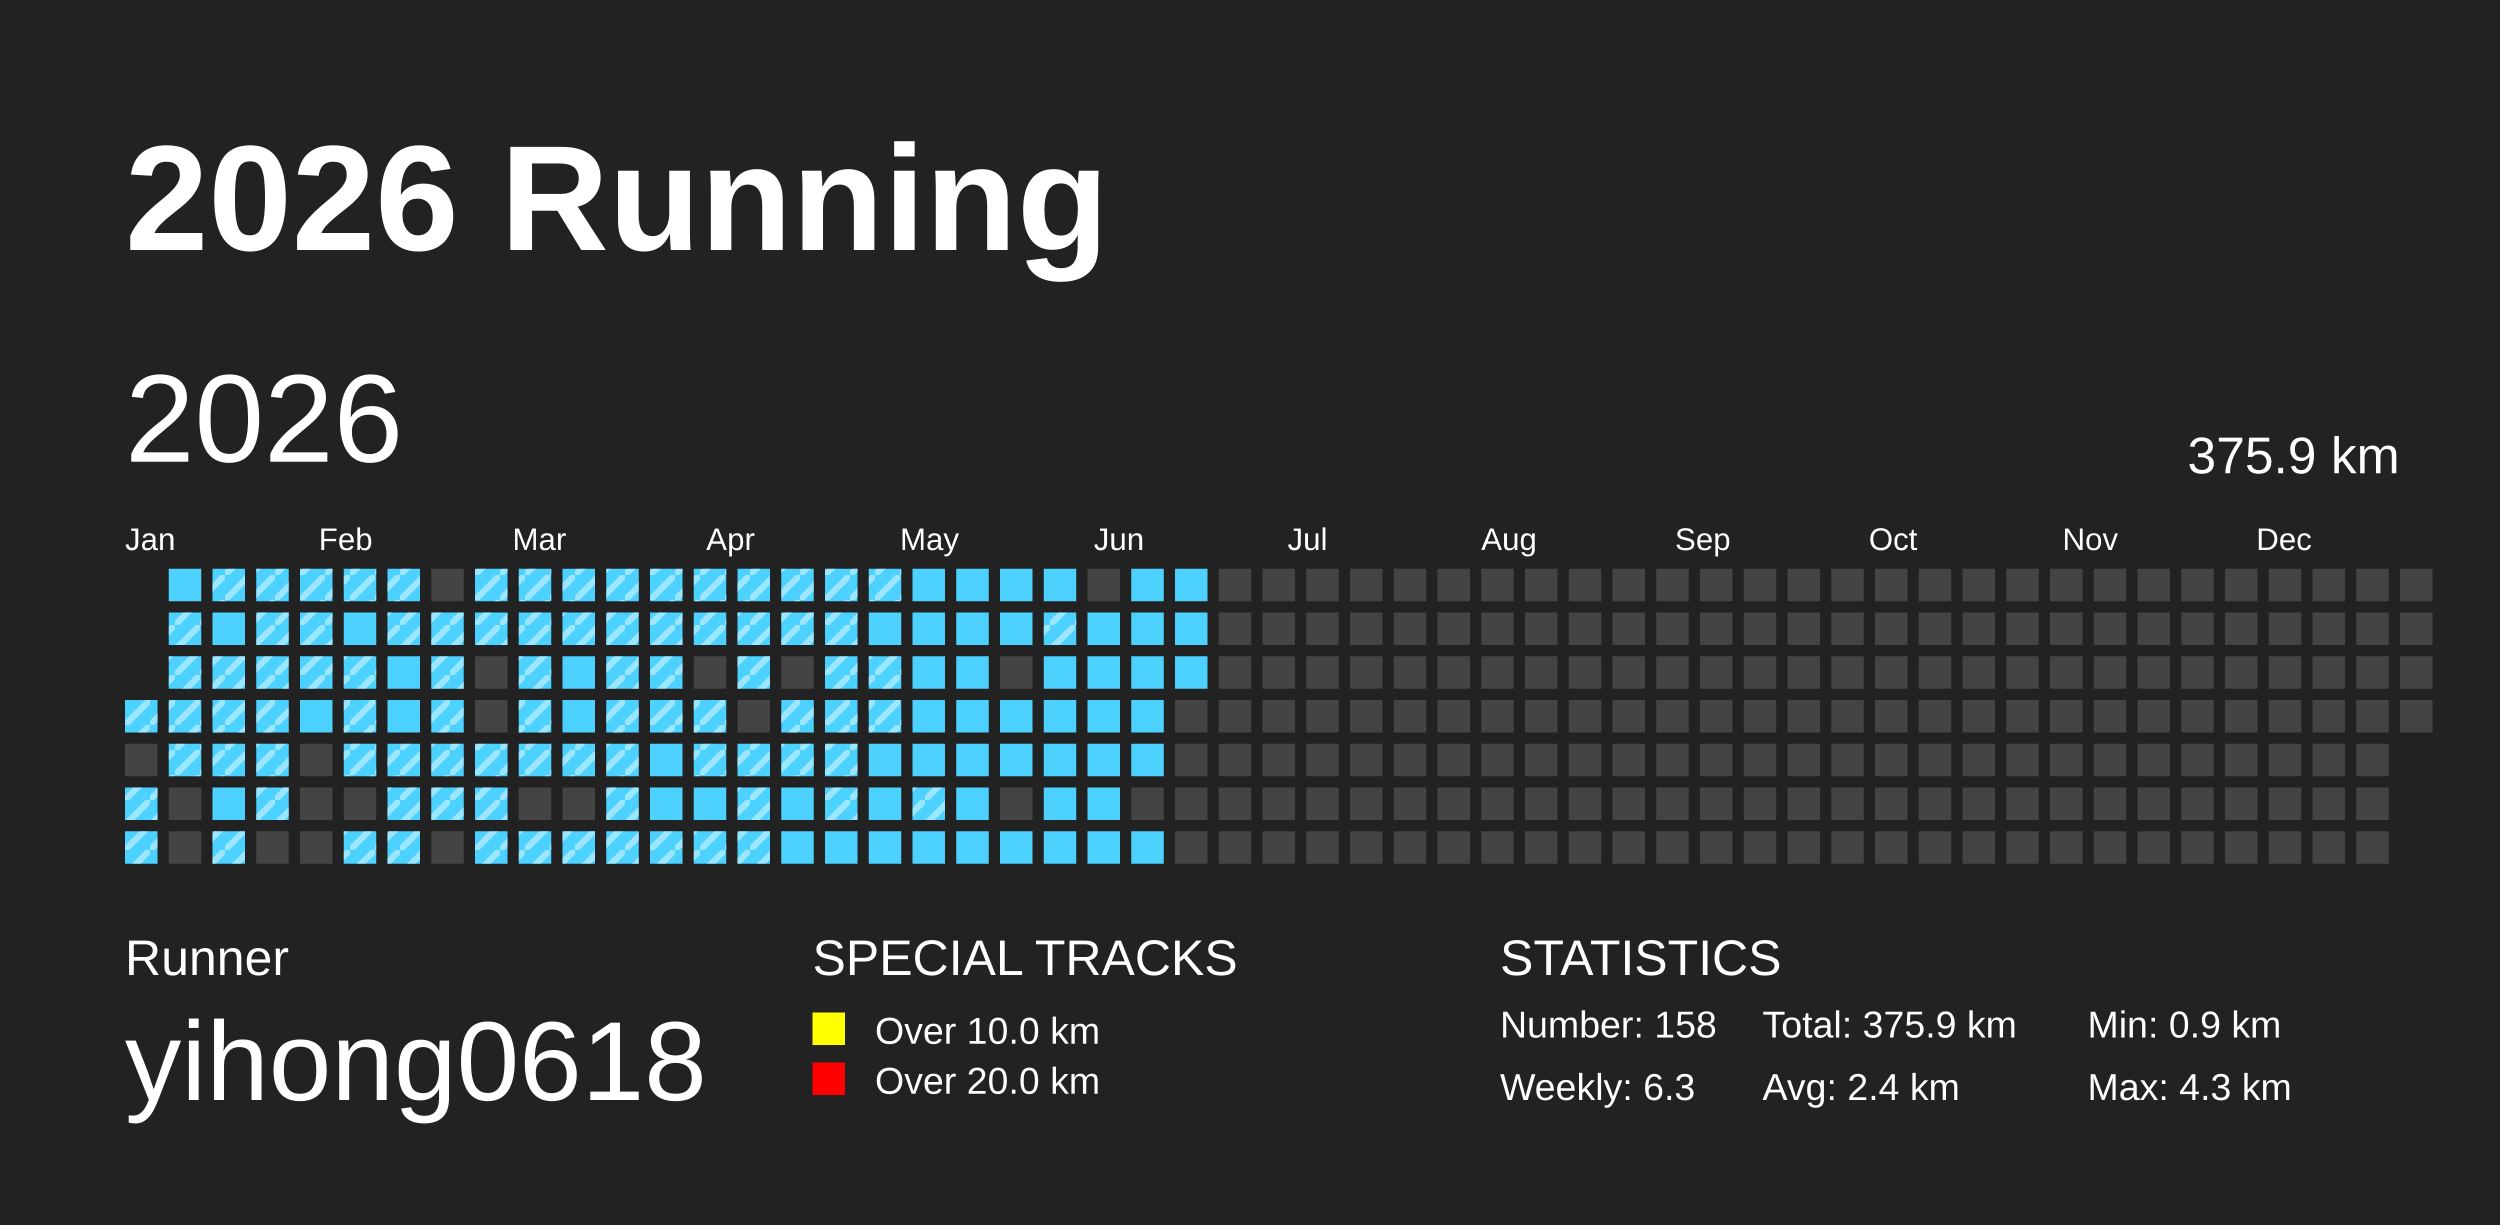
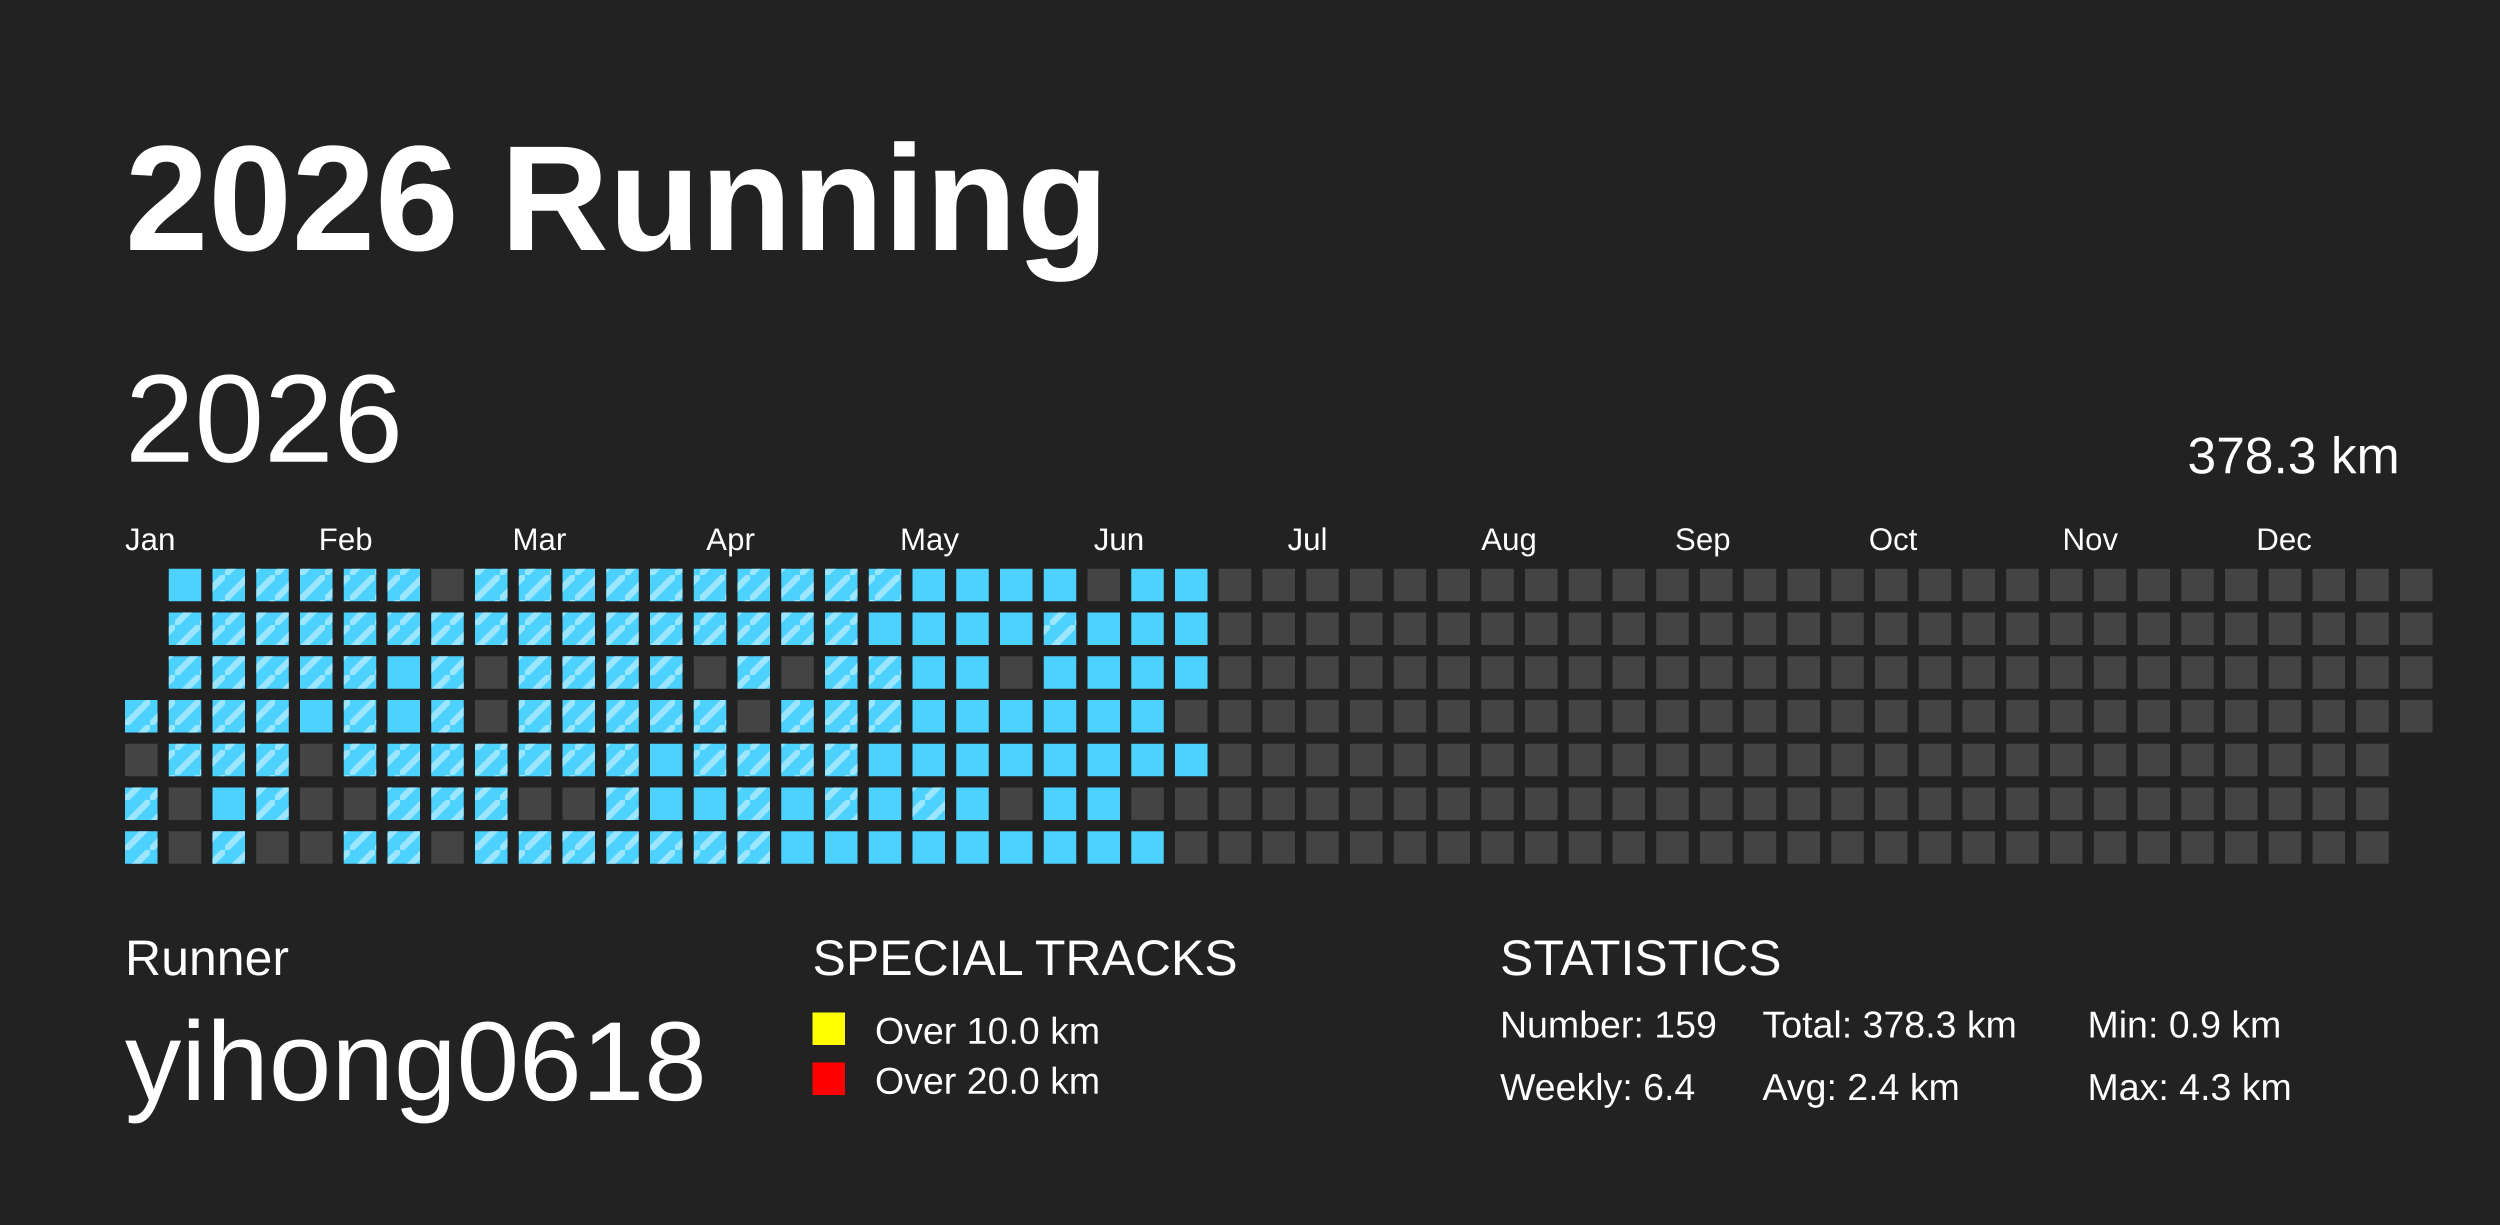
<svg xmlns="http://www.w3.org/2000/svg" baseProfile="full" height="98mm" version="1.1" viewBox="0,0,200,98" width="200mm">
  <defs>
    <pattern height="2" id="indoor-stripe" patternUnits="userSpaceOnUse" width="2">
      <line stroke="white" stroke-opacity="0.45" stroke-width="0.5" x1="0" x2="2" y1="2" y2="0" />
    </pattern>
  </defs>
  <rect fill="#222222" height="98" width="200" x="0" y="0" />
  <text fill="#FFFFFF" style="font-size:12px; font-family:Arial; font-weight:bold;" x="10" y="20">2026 Running</text>
  <text fill="#FFFFFF" style="font-size:4px; font-family:Arial" x="10" y="78">Runner</text>
  <text fill="#FFFFFF" style="font-size:9px; font-family:Arial" x="10" y="88">yihong0618</text>
  <text fill="#FFFFFF" style="font-size:4px; font-family:Arial" x="65" y="78">SPECIAL TRACKS</text>
  <rect fill="yellow" height="2.6" width="2.6" x="65" y="81" />
  <text fill="#FFFFFF" style="font-size:3px; font-family:Arial" x="70" y="83.5">Over 10.0 km</text>
  <rect fill="red" height="2.6" width="2.6" x="65" y="85" />
  <text fill="#FFFFFF" style="font-size:3px; font-family:Arial" x="70" y="87.5">Over 20.0 km</text>
  <text fill="#FFFFFF" style="font-size:4px; font-family:Arial" x="120" y="78">STATISTICS</text>
-   <text fill="#FFFFFF" style="font-size:3px; font-family:Arial" x="120" y="83">Number: 158</text>
-   <text fill="#FFFFFF" style="font-size:3px; font-family:Arial" x="120" y="88">Weekly: 6.3</text>
-   <text fill="#FFFFFF" style="font-size:3px; font-family:Arial" x="141" y="83">Total: 375.9 km</text>
+   <text fill="#FFFFFF" style="font-size:3px; font-family:Arial" x="120" y="83">Number: 159</text>
+   <text fill="#FFFFFF" style="font-size:3px; font-family:Arial" x="120" y="88">Weekly: 6.4</text>
+   <text fill="#FFFFFF" style="font-size:3px; font-family:Arial" x="141" y="83">Total: 378.3 km</text>
  <text fill="#FFFFFF" style="font-size:3px; font-family:Arial" x="141" y="88">Avg: 2.4 km</text>
  <text fill="#FFFFFF" style="font-size:3px; font-family:Arial" x="167" y="83">Min: 0.9 km</text>
  <text fill="#FFFFFF" style="font-size:3px; font-family:Arial" x="167" y="88">Max: 4.3 km</text>
  <text dominant-baseline="hanging" fill="#FFFFFF" style="font-size:10.0px; font-family:Arial;" x="10" y="30">2026</text>
-   <text dominant-baseline="hanging" fill="#FFFFFF" style="font-size:4.125px; font-family:Arial;" x="175" y="35">375.9 km</text>
+   <text dominant-baseline="hanging" fill="#FFFFFF" style="font-size:4.125px; font-family:Arial;" x="175" y="35">378.3 km</text>
  <text fill="#FFFFFF" style="font-size:2.5px; font-family:Arial" x="10.0" y="44">Jan</text>
  <text fill="#FFFFFF" style="font-size:2.5px; font-family:Arial" x="25.5" y="44">Feb</text>
  <text fill="#FFFFFF" style="font-size:2.5px; font-family:Arial" x="41.0" y="44">Mar</text>
  <text fill="#FFFFFF" style="font-size:2.5px; font-family:Arial" x="56.5" y="44">Apr</text>
  <text fill="#FFFFFF" style="font-size:2.5px; font-family:Arial" x="72.0" y="44">May</text>
  <text fill="#FFFFFF" style="font-size:2.5px; font-family:Arial" x="87.5" y="44">Jun</text>
  <text fill="#FFFFFF" style="font-size:2.5px; font-family:Arial" x="103.0" y="44">Jul</text>
  <text fill="#FFFFFF" style="font-size:2.5px; font-family:Arial" x="118.5" y="44">Aug</text>
  <text fill="#FFFFFF" style="font-size:2.5px; font-family:Arial" x="134.0" y="44">Sep</text>
  <text fill="#FFFFFF" style="font-size:2.5px; font-family:Arial" x="149.5" y="44">Oct</text>
  <text fill="#FFFFFF" style="font-size:2.5px; font-family:Arial" x="165.0" y="44">Nov</text>
  <text fill="#FFFFFF" style="font-size:2.5px; font-family:Arial" x="180.5" y="44">Dec</text>
  <rect fill="#4DD2FF" height="2.6" width="2.6" x="10.0" y="56.0" />
  <rect fill="url(#indoor-stripe)" height="2.6" style="pointer-events: none;" width="2.6" x="10.0" y="56.0" />
  <rect fill="#444444" height="2.6" width="2.6" x="10.0" y="59.5" />
  <rect fill="#4DD2FF" height="2.6" width="2.6" x="10.0" y="63.0" />
  <rect fill="url(#indoor-stripe)" height="2.6" style="pointer-events: none;" width="2.6" x="10.0" y="63.0" />
  <rect fill="#4DD2FF" height="2.6" width="2.6" x="10.0" y="66.5" />
  <rect fill="url(#indoor-stripe)" height="2.6" style="pointer-events: none;" width="2.6" x="10.0" y="66.5" />
  <rect fill="#4DD2FF" height="2.6" width="2.6" x="13.5" y="45.5" />
  <rect fill="#4DD2FF" height="2.6" width="2.6" x="13.5" y="49.0" />
  <rect fill="url(#indoor-stripe)" height="2.6" style="pointer-events: none;" width="2.6" x="13.5" y="49.0" />
  <rect fill="#4DD2FF" height="2.6" width="2.6" x="13.5" y="52.5" />
  <rect fill="url(#indoor-stripe)" height="2.6" style="pointer-events: none;" width="2.6" x="13.5" y="52.5" />
  <rect fill="#4DD2FF" height="2.6" width="2.6" x="13.5" y="56.0" />
  <rect fill="url(#indoor-stripe)" height="2.6" style="pointer-events: none;" width="2.6" x="13.5" y="56.0" />
  <rect fill="#4DD2FF" height="2.6" width="2.6" x="13.5" y="59.5" />
  <rect fill="url(#indoor-stripe)" height="2.6" style="pointer-events: none;" width="2.6" x="13.5" y="59.5" />
  <rect fill="#444444" height="2.6" width="2.6" x="13.5" y="63.0" />
  <rect fill="#444444" height="2.6" width="2.6" x="13.5" y="66.5" />
  <rect fill="#4DD2FF" height="2.6" width="2.6" x="17.0" y="45.5" />
  <rect fill="url(#indoor-stripe)" height="2.6" style="pointer-events: none;" width="2.6" x="17.0" y="45.5" />
  <rect fill="#4DD2FF" height="2.6" width="2.6" x="17.0" y="49.0" />
+   <rect fill="url(#indoor-stripe)" height="2.6" style="pointer-events: none;" width="2.6" x="17.0" y="49.0" />
  <rect fill="#4DD2FF" height="2.6" width="2.6" x="17.0" y="52.5" />
  <rect fill="url(#indoor-stripe)" height="2.6" style="pointer-events: none;" width="2.6" x="17.0" y="52.5" />
  <rect fill="#4DD2FF" height="2.6" width="2.6" x="17.0" y="56.0" />
  <rect fill="url(#indoor-stripe)" height="2.6" style="pointer-events: none;" width="2.6" x="17.0" y="56.0" />
  <rect fill="#4DD2FF" height="2.6" width="2.6" x="17.0" y="59.5" />
  <rect fill="url(#indoor-stripe)" height="2.6" style="pointer-events: none;" width="2.6" x="17.0" y="59.5" />
  <rect fill="#4DD2FF" height="2.6" width="2.6" x="17.0" y="63.0" />
  <rect fill="#4DD2FF" height="2.6" width="2.6" x="17.0" y="66.5" />
  <rect fill="url(#indoor-stripe)" height="2.6" style="pointer-events: none;" width="2.6" x="17.0" y="66.5" />
  <rect fill="#4DD2FF" height="2.6" width="2.6" x="20.5" y="45.5" />
  <rect fill="url(#indoor-stripe)" height="2.6" style="pointer-events: none;" width="2.6" x="20.5" y="45.5" />
  <rect fill="#4DD2FF" height="2.6" width="2.6" x="20.5" y="49.0" />
  <rect fill="url(#indoor-stripe)" height="2.6" style="pointer-events: none;" width="2.6" x="20.5" y="49.0" />
  <rect fill="#4DD2FF" height="2.6" width="2.6" x="20.5" y="52.5" />
  <rect fill="url(#indoor-stripe)" height="2.6" style="pointer-events: none;" width="2.6" x="20.5" y="52.5" />
  <rect fill="#4DD2FF" height="2.6" width="2.6" x="20.5" y="56.0" />
  <rect fill="url(#indoor-stripe)" height="2.6" style="pointer-events: none;" width="2.6" x="20.5" y="56.0" />
  <rect fill="#4DD2FF" height="2.6" width="2.6" x="20.5" y="59.5" />
  <rect fill="url(#indoor-stripe)" height="2.6" style="pointer-events: none;" width="2.6" x="20.5" y="59.5" />
  <rect fill="#4DD2FF" height="2.6" width="2.6" x="20.5" y="63.0" />
  <rect fill="url(#indoor-stripe)" height="2.6" style="pointer-events: none;" width="2.6" x="20.5" y="63.0" />
  <rect fill="#444444" height="2.6" width="2.6" x="20.5" y="66.5" />
  <rect fill="#4DD2FF" height="2.6" width="2.6" x="24.0" y="45.5" />
  <rect fill="url(#indoor-stripe)" height="2.6" style="pointer-events: none;" width="2.6" x="24.0" y="45.5" />
  <rect fill="#4DD2FF" height="2.6" width="2.6" x="24.0" y="49.0" />
  <rect fill="url(#indoor-stripe)" height="2.6" style="pointer-events: none;" width="2.6" x="24.0" y="49.0" />
  <rect fill="#4DD2FF" height="2.6" width="2.6" x="24.0" y="52.5" />
  <rect fill="url(#indoor-stripe)" height="2.6" style="pointer-events: none;" width="2.6" x="24.0" y="52.5" />
  <rect fill="#4DD2FF" height="2.6" width="2.6" x="24.0" y="56.0" />
  <rect fill="#444444" height="2.6" width="2.6" x="24.0" y="59.5" />
  <rect fill="#444444" height="2.6" width="2.6" x="24.0" y="63.0" />
  <rect fill="#444444" height="2.6" width="2.6" x="24.0" y="66.5" />
  <rect fill="#4DD2FF" height="2.6" width="2.6" x="27.5" y="45.5" />
  <rect fill="url(#indoor-stripe)" height="2.6" style="pointer-events: none;" width="2.6" x="27.5" y="45.5" />
  <rect fill="#4DD2FF" height="2.6" width="2.6" x="27.5" y="49.0" />
+   <rect fill="url(#indoor-stripe)" height="2.6" style="pointer-events: none;" width="2.6" x="27.5" y="49.0" />
  <rect fill="#4DD2FF" height="2.6" width="2.6" x="27.5" y="52.5" />
  <rect fill="url(#indoor-stripe)" height="2.6" style="pointer-events: none;" width="2.6" x="27.5" y="52.5" />
  <rect fill="#4DD2FF" height="2.6" width="2.6" x="27.5" y="56.0" />
  <rect fill="url(#indoor-stripe)" height="2.6" style="pointer-events: none;" width="2.6" x="27.5" y="56.0" />
  <rect fill="#4DD2FF" height="2.6" width="2.6" x="27.5" y="59.5" />
  <rect fill="url(#indoor-stripe)" height="2.6" style="pointer-events: none;" width="2.6" x="27.5" y="59.5" />
  <rect fill="#444444" height="2.6" width="2.6" x="27.5" y="63.0" />
  <rect fill="#4DD2FF" height="2.6" width="2.6" x="27.5" y="66.5" />
  <rect fill="url(#indoor-stripe)" height="2.6" style="pointer-events: none;" width="2.6" x="27.5" y="66.5" />
  <rect fill="#4DD2FF" height="2.6" width="2.6" x="31.0" y="45.5" />
  <rect fill="url(#indoor-stripe)" height="2.6" style="pointer-events: none;" width="2.6" x="31.0" y="45.5" />
  <rect fill="#4DD2FF" height="2.6" width="2.6" x="31.0" y="49.0" />
  <rect fill="url(#indoor-stripe)" height="2.6" style="pointer-events: none;" width="2.6" x="31.0" y="49.0" />
  <rect fill="#4DD2FF" height="2.6" width="2.6" x="31.0" y="52.5" />
  <rect fill="#4DD2FF" height="2.6" width="2.6" x="31.0" y="56.0" />
  <rect fill="#4DD2FF" height="2.6" width="2.6" x="31.0" y="59.5" />
  <rect fill="url(#indoor-stripe)" height="2.6" style="pointer-events: none;" width="2.6" x="31.0" y="59.5" />
  <rect fill="#4DD2FF" height="2.6" width="2.6" x="31.0" y="63.0" />
  <rect fill="url(#indoor-stripe)" height="2.6" style="pointer-events: none;" width="2.6" x="31.0" y="63.0" />
  <rect fill="#4DD2FF" height="2.6" width="2.6" x="31.0" y="66.5" />
  <rect fill="url(#indoor-stripe)" height="2.6" style="pointer-events: none;" width="2.6" x="31.0" y="66.5" />
  <rect fill="#444444" height="2.6" width="2.6" x="34.5" y="45.5" />
  <rect fill="#4DD2FF" height="2.6" width="2.6" x="34.5" y="49.0" />
  <rect fill="url(#indoor-stripe)" height="2.6" style="pointer-events: none;" width="2.6" x="34.5" y="49.0" />
  <rect fill="#4DD2FF" height="2.6" width="2.6" x="34.5" y="52.5" />
  <rect fill="url(#indoor-stripe)" height="2.6" style="pointer-events: none;" width="2.6" x="34.5" y="52.5" />
  <rect fill="#4DD2FF" height="2.6" width="2.6" x="34.5" y="56.0" />
  <rect fill="url(#indoor-stripe)" height="2.6" style="pointer-events: none;" width="2.6" x="34.5" y="56.0" />
  <rect fill="#4DD2FF" height="2.6" width="2.6" x="34.5" y="59.5" />
  <rect fill="url(#indoor-stripe)" height="2.6" style="pointer-events: none;" width="2.6" x="34.5" y="59.5" />
  <rect fill="#4DD2FF" height="2.6" width="2.6" x="34.5" y="63.0" />
  <rect fill="url(#indoor-stripe)" height="2.6" style="pointer-events: none;" width="2.6" x="34.5" y="63.0" />
  <rect fill="#444444" height="2.6" width="2.6" x="34.5" y="66.5" />
  <rect fill="#4DD2FF" height="2.6" width="2.6" x="38.0" y="45.5" />
  <rect fill="url(#indoor-stripe)" height="2.6" style="pointer-events: none;" width="2.6" x="38.0" y="45.5" />
  <rect fill="#4DD2FF" height="2.6" width="2.6" x="38.0" y="49.0" />
  <rect fill="url(#indoor-stripe)" height="2.6" style="pointer-events: none;" width="2.6" x="38.0" y="49.0" />
  <rect fill="#444444" height="2.6" width="2.6" x="38.0" y="52.5" />
  <rect fill="#444444" height="2.6" width="2.6" x="38.0" y="56.0" />
  <rect fill="#4DD2FF" height="2.6" width="2.6" x="38.0" y="59.5" />
  <rect fill="url(#indoor-stripe)" height="2.6" style="pointer-events: none;" width="2.6" x="38.0" y="59.5" />
  <rect fill="#4DD2FF" height="2.6" width="2.6" x="38.0" y="63.0" />
  <rect fill="url(#indoor-stripe)" height="2.6" style="pointer-events: none;" width="2.6" x="38.0" y="63.0" />
  <rect fill="#4DD2FF" height="2.6" width="2.6" x="38.0" y="66.5" />
  <rect fill="url(#indoor-stripe)" height="2.6" style="pointer-events: none;" width="2.6" x="38.0" y="66.5" />
  <rect fill="#4DD2FF" height="2.6" width="2.6" x="41.5" y="45.5" />
  <rect fill="url(#indoor-stripe)" height="2.6" style="pointer-events: none;" width="2.6" x="41.5" y="45.5" />
  <rect fill="#4DD2FF" height="2.6" width="2.6" x="41.5" y="49.0" />
  <rect fill="url(#indoor-stripe)" height="2.6" style="pointer-events: none;" width="2.6" x="41.5" y="49.0" />
  <rect fill="#4DD2FF" height="2.6" width="2.6" x="41.5" y="52.5" />
  <rect fill="url(#indoor-stripe)" height="2.6" style="pointer-events: none;" width="2.6" x="41.5" y="52.5" />
  <rect fill="#4DD2FF" height="2.6" width="2.6" x="41.5" y="56.0" />
  <rect fill="url(#indoor-stripe)" height="2.6" style="pointer-events: none;" width="2.6" x="41.5" y="56.0" />
  <rect fill="#4DD2FF" height="2.6" width="2.6" x="41.5" y="59.5" />
  <rect fill="url(#indoor-stripe)" height="2.6" style="pointer-events: none;" width="2.6" x="41.5" y="59.5" />
  <rect fill="#444444" height="2.6" width="2.6" x="41.5" y="63.0" />
  <rect fill="#4DD2FF" height="2.6" width="2.6" x="41.5" y="66.5" />
  <rect fill="url(#indoor-stripe)" height="2.6" style="pointer-events: none;" width="2.6" x="41.5" y="66.5" />
  <rect fill="#4DD2FF" height="2.6" width="2.6" x="45.0" y="45.5" />
  <rect fill="url(#indoor-stripe)" height="2.6" style="pointer-events: none;" width="2.6" x="45.0" y="45.5" />
  <rect fill="#4DD2FF" height="2.6" width="2.6" x="45.0" y="49.0" />
  <rect fill="url(#indoor-stripe)" height="2.6" style="pointer-events: none;" width="2.6" x="45.0" y="49.0" />
  <rect fill="#4DD2FF" height="2.6" width="2.6" x="45.0" y="52.5" />
+   <rect fill="url(#indoor-stripe)" height="2.6" style="pointer-events: none;" width="2.6" x="45.0" y="52.5" />
  <rect fill="#4DD2FF" height="2.6" width="2.6" x="45.0" y="56.0" />
+   <rect fill="url(#indoor-stripe)" height="2.6" style="pointer-events: none;" width="2.6" x="45.0" y="56.0" />
  <rect fill="#4DD2FF" height="2.6" width="2.6" x="45.0" y="59.5" />
  <rect fill="url(#indoor-stripe)" height="2.6" style="pointer-events: none;" width="2.6" x="45.0" y="59.5" />
  <rect fill="#444444" height="2.6" width="2.6" x="45.0" y="63.0" />
  <rect fill="#4DD2FF" height="2.6" width="2.6" x="45.0" y="66.5" />
  <rect fill="url(#indoor-stripe)" height="2.6" style="pointer-events: none;" width="2.6" x="45.0" y="66.5" />
  <rect fill="#4DD2FF" height="2.6" width="2.6" x="48.5" y="45.5" />
  <rect fill="url(#indoor-stripe)" height="2.6" style="pointer-events: none;" width="2.6" x="48.5" y="45.5" />
  <rect fill="#4DD2FF" height="2.6" width="2.6" x="48.5" y="49.0" />
  <rect fill="url(#indoor-stripe)" height="2.6" style="pointer-events: none;" width="2.6" x="48.5" y="49.0" />
  <rect fill="#4DD2FF" height="2.6" width="2.6" x="48.5" y="52.5" />
  <rect fill="url(#indoor-stripe)" height="2.6" style="pointer-events: none;" width="2.6" x="48.5" y="52.5" />
  <rect fill="#4DD2FF" height="2.6" width="2.6" x="48.5" y="56.0" />
  <rect fill="url(#indoor-stripe)" height="2.6" style="pointer-events: none;" width="2.6" x="48.5" y="56.0" />
  <rect fill="#4DD2FF" height="2.6" width="2.6" x="48.5" y="59.5" />
  <rect fill="url(#indoor-stripe)" height="2.6" style="pointer-events: none;" width="2.6" x="48.5" y="59.5" />
  <rect fill="#4DD2FF" height="2.6" width="2.6" x="48.5" y="63.0" />
  <rect fill="url(#indoor-stripe)" height="2.6" style="pointer-events: none;" width="2.6" x="48.5" y="63.0" />
  <rect fill="#4DD2FF" height="2.6" width="2.6" x="48.5" y="66.5" />
  <rect fill="url(#indoor-stripe)" height="2.6" style="pointer-events: none;" width="2.6" x="48.5" y="66.5" />
  <rect fill="#4DD2FF" height="2.6" width="2.6" x="52.0" y="45.5" />
  <rect fill="url(#indoor-stripe)" height="2.6" style="pointer-events: none;" width="2.6" x="52.0" y="45.5" />
  <rect fill="#4DD2FF" height="2.6" width="2.6" x="52.0" y="49.0" />
  <rect fill="url(#indoor-stripe)" height="2.6" style="pointer-events: none;" width="2.6" x="52.0" y="49.0" />
  <rect fill="#4DD2FF" height="2.6" width="2.6" x="52.0" y="52.5" />
  <rect fill="url(#indoor-stripe)" height="2.6" style="pointer-events: none;" width="2.6" x="52.0" y="52.5" />
  <rect fill="#4DD2FF" height="2.6" width="2.6" x="52.0" y="56.0" />
  <rect fill="url(#indoor-stripe)" height="2.6" style="pointer-events: none;" width="2.6" x="52.0" y="56.0" />
  <rect fill="#4DD2FF" height="2.6" width="2.6" x="52.0" y="59.5" />
  <rect fill="#4DD2FF" height="2.6" width="2.6" x="52.0" y="63.0" />
  <rect fill="#4DD2FF" height="2.6" width="2.6" x="52.0" y="66.5" />
  <rect fill="url(#indoor-stripe)" height="2.6" style="pointer-events: none;" width="2.6" x="52.0" y="66.5" />
  <rect fill="#4DD2FF" height="2.6" width="2.6" x="55.5" y="45.5" />
  <rect fill="url(#indoor-stripe)" height="2.6" style="pointer-events: none;" width="2.6" x="55.5" y="45.5" />
  <rect fill="#4DD2FF" height="2.6" width="2.6" x="55.5" y="49.0" />
  <rect fill="url(#indoor-stripe)" height="2.6" style="pointer-events: none;" width="2.6" x="55.5" y="49.0" />
  <rect fill="#444444" height="2.6" width="2.6" x="55.5" y="52.5" />
  <rect fill="#4DD2FF" height="2.6" width="2.6" x="55.5" y="56.0" />
  <rect fill="url(#indoor-stripe)" height="2.6" style="pointer-events: none;" width="2.6" x="55.5" y="56.0" />
  <rect fill="#4DD2FF" height="2.6" width="2.6" x="55.5" y="59.5" />
  <rect fill="url(#indoor-stripe)" height="2.6" style="pointer-events: none;" width="2.6" x="55.5" y="59.5" />
  <rect fill="#4DD2FF" height="2.6" width="2.6" x="55.5" y="63.0" />
  <rect fill="#4DD2FF" height="2.6" width="2.6" x="55.5" y="66.5" />
  <rect fill="url(#indoor-stripe)" height="2.6" style="pointer-events: none;" width="2.6" x="55.5" y="66.5" />
  <rect fill="#4DD2FF" height="2.6" width="2.6" x="59.0" y="45.5" />
  <rect fill="url(#indoor-stripe)" height="2.6" style="pointer-events: none;" width="2.6" x="59.0" y="45.5" />
  <rect fill="#4DD2FF" height="2.6" width="2.6" x="59.0" y="49.0" />
  <rect fill="url(#indoor-stripe)" height="2.6" style="pointer-events: none;" width="2.6" x="59.0" y="49.0" />
  <rect fill="#4DD2FF" height="2.6" width="2.6" x="59.0" y="52.5" />
  <rect fill="url(#indoor-stripe)" height="2.6" style="pointer-events: none;" width="2.6" x="59.0" y="52.5" />
  <rect fill="#444444" height="2.6" width="2.6" x="59.0" y="56.0" />
  <rect fill="#4DD2FF" height="2.6" width="2.6" x="59.0" y="59.5" />
  <rect fill="url(#indoor-stripe)" height="2.6" style="pointer-events: none;" width="2.6" x="59.0" y="59.5" />
  <rect fill="#4DD2FF" height="2.6" width="2.6" x="59.0" y="63.0" />
  <rect fill="url(#indoor-stripe)" height="2.6" style="pointer-events: none;" width="2.6" x="59.0" y="63.0" />
  <rect fill="#4DD2FF" height="2.6" width="2.6" x="59.0" y="66.5" />
  <rect fill="url(#indoor-stripe)" height="2.6" style="pointer-events: none;" width="2.6" x="59.0" y="66.5" />
  <rect fill="#4DD2FF" height="2.6" width="2.6" x="62.5" y="45.5" />
  <rect fill="url(#indoor-stripe)" height="2.6" style="pointer-events: none;" width="2.6" x="62.5" y="45.5" />
  <rect fill="#4DD2FF" height="2.6" width="2.6" x="62.5" y="49.0" />
  <rect fill="url(#indoor-stripe)" height="2.6" style="pointer-events: none;" width="2.6" x="62.5" y="49.0" />
  <rect fill="#444444" height="2.6" width="2.6" x="62.5" y="52.5" />
  <rect fill="#4DD2FF" height="2.6" width="2.6" x="62.5" y="56.0" />
  <rect fill="url(#indoor-stripe)" height="2.6" style="pointer-events: none;" width="2.6" x="62.5" y="56.0" />
  <rect fill="#4DD2FF" height="2.6" width="2.6" x="62.5" y="59.5" />
  <rect fill="url(#indoor-stripe)" height="2.6" style="pointer-events: none;" width="2.6" x="62.5" y="59.5" />
  <rect fill="#4DD2FF" height="2.6" width="2.6" x="62.5" y="63.0" />
  <rect fill="#4DD2FF" height="2.6" width="2.6" x="62.5" y="66.5" />
  <rect fill="#4DD2FF" height="2.6" width="2.6" x="66.0" y="45.5" />
  <rect fill="url(#indoor-stripe)" height="2.6" style="pointer-events: none;" width="2.6" x="66.0" y="45.5" />
  <rect fill="#4DD2FF" height="2.6" width="2.6" x="66.0" y="49.0" />
  <rect fill="url(#indoor-stripe)" height="2.6" style="pointer-events: none;" width="2.6" x="66.0" y="49.0" />
  <rect fill="#4DD2FF" height="2.6" width="2.6" x="66.0" y="52.5" />
  <rect fill="url(#indoor-stripe)" height="2.6" style="pointer-events: none;" width="2.6" x="66.0" y="52.5" />
  <rect fill="#4DD2FF" height="2.6" width="2.6" x="66.0" y="56.0" />
  <rect fill="url(#indoor-stripe)" height="2.6" style="pointer-events: none;" width="2.6" x="66.0" y="56.0" />
  <rect fill="#4DD2FF" height="2.6" width="2.6" x="66.0" y="59.5" />
  <rect fill="url(#indoor-stripe)" height="2.6" style="pointer-events: none;" width="2.6" x="66.0" y="59.5" />
  <rect fill="#4DD2FF" height="2.6" width="2.6" x="66.0" y="63.0" />
  <rect fill="url(#indoor-stripe)" height="2.6" style="pointer-events: none;" width="2.6" x="66.0" y="63.0" />
  <rect fill="#4DD2FF" height="2.6" width="2.6" x="66.0" y="66.5" />
  <rect fill="#4DD2FF" height="2.6" width="2.6" x="69.5" y="45.5" />
  <rect fill="url(#indoor-stripe)" height="2.6" style="pointer-events: none;" width="2.6" x="69.5" y="45.5" />
  <rect fill="#4DD2FF" height="2.6" width="2.6" x="69.5" y="49.0" />
  <rect fill="#4DD2FF" height="2.6" width="2.6" x="69.5" y="52.5" />
  <rect fill="url(#indoor-stripe)" height="2.6" style="pointer-events: none;" width="2.6" x="69.5" y="52.5" />
  <rect fill="#4DD2FF" height="2.6" width="2.6" x="69.5" y="56.0" />
  <rect fill="url(#indoor-stripe)" height="2.6" style="pointer-events: none;" width="2.6" x="69.5" y="56.0" />
  <rect fill="#4DD2FF" height="2.6" width="2.6" x="69.5" y="59.5" />
  <rect fill="#4DD2FF" height="2.6" width="2.6" x="69.5" y="63.0" />
  <rect fill="#4DD2FF" height="2.6" width="2.6" x="69.5" y="66.5" />
  <rect fill="#4DD2FF" height="2.6" width="2.6" x="73.0" y="45.5" />
  <rect fill="#4DD2FF" height="2.6" width="2.6" x="73.0" y="49.0" />
  <rect fill="#4DD2FF" height="2.6" width="2.6" x="73.0" y="52.5" />
  <rect fill="#4DD2FF" height="2.6" width="2.6" x="73.0" y="56.0" />
  <rect fill="#4DD2FF" height="2.6" width="2.6" x="73.0" y="59.5" />
  <rect fill="#4DD2FF" height="2.6" width="2.6" x="73.0" y="63.0" />
  <rect fill="url(#indoor-stripe)" height="2.6" style="pointer-events: none;" width="2.6" x="73.0" y="63.0" />
  <rect fill="#4DD2FF" height="2.6" width="2.6" x="73.0" y="66.5" />
  <rect fill="#4DD2FF" height="2.6" width="2.6" x="76.5" y="45.5" />
  <rect fill="#4DD2FF" height="2.6" width="2.6" x="76.5" y="49.0" />
  <rect fill="#4DD2FF" height="2.6" width="2.6" x="76.5" y="52.5" />
  <rect fill="#4DD2FF" height="2.6" width="2.6" x="76.5" y="56.0" />
  <rect fill="#4DD2FF" height="2.6" width="2.6" x="76.5" y="59.5" />
  <rect fill="#4DD2FF" height="2.6" width="2.6" x="76.5" y="63.0" />
  <rect fill="#4DD2FF" height="2.6" width="2.6" x="76.5" y="66.5" />
  <rect fill="#4DD2FF" height="2.6" width="2.6" x="80.0" y="45.5" />
  <rect fill="#4DD2FF" height="2.6" width="2.6" x="80.0" y="49.0" />
  <rect fill="#444444" height="2.6" width="2.6" x="80.0" y="52.5" />
  <rect fill="#4DD2FF" height="2.6" width="2.6" x="80.0" y="56.0" />
  <rect fill="#4DD2FF" height="2.6" width="2.6" x="80.0" y="59.5" />
  <rect fill="#444444" height="2.6" width="2.6" x="80.0" y="63.0" />
  <rect fill="#4DD2FF" height="2.6" width="2.6" x="80.0" y="66.5" />
  <rect fill="#4DD2FF" height="2.6" width="2.6" x="83.5" y="45.5" />
  <rect fill="#4DD2FF" height="2.6" width="2.6" x="83.5" y="49.0" />
  <rect fill="url(#indoor-stripe)" height="2.6" style="pointer-events: none;" width="2.6" x="83.5" y="49.0" />
  <rect fill="#4DD2FF" height="2.6" width="2.6" x="83.5" y="52.5" />
  <rect fill="#4DD2FF" height="2.6" width="2.6" x="83.5" y="56.0" />
  <rect fill="#4DD2FF" height="2.6" width="2.6" x="83.5" y="59.5" />
  <rect fill="#4DD2FF" height="2.6" width="2.6" x="83.5" y="63.0" />
  <rect fill="#4DD2FF" height="2.6" width="2.6" x="83.5" y="66.5" />
  <rect fill="#444444" height="2.6" width="2.6" x="87.0" y="45.5" />
  <rect fill="#4DD2FF" height="2.6" width="2.6" x="87.0" y="49.0" />
  <rect fill="#4DD2FF" height="2.6" width="2.6" x="87.0" y="52.5" />
  <rect fill="#4DD2FF" height="2.6" width="2.6" x="87.0" y="56.0" />
  <rect fill="#4DD2FF" height="2.6" width="2.6" x="87.0" y="59.5" />
  <rect fill="#4DD2FF" height="2.6" width="2.6" x="87.0" y="63.0" />
  <rect fill="#4DD2FF" height="2.6" width="2.6" x="87.0" y="66.5" />
  <rect fill="#4DD2FF" height="2.6" width="2.6" x="90.5" y="45.5" />
  <rect fill="#4DD2FF" height="2.6" width="2.6" x="90.5" y="49.0" />
  <rect fill="#4DD2FF" height="2.6" width="2.6" x="90.5" y="52.5" />
  <rect fill="#4DD2FF" height="2.6" width="2.6" x="90.5" y="56.0" />
  <rect fill="#4DD2FF" height="2.6" width="2.6" x="90.5" y="59.5" />
  <rect fill="#444444" height="2.6" width="2.6" x="90.5" y="63.0" />
  <rect fill="#4DD2FF" height="2.6" width="2.6" x="90.5" y="66.5" />
  <rect fill="#4DD2FF" height="2.6" width="2.6" x="94.0" y="45.5" />
  <rect fill="#4DD2FF" height="2.6" width="2.6" x="94.0" y="49.0" />
  <rect fill="#4DD2FF" height="2.6" width="2.6" x="94.0" y="52.5" />
  <rect fill="#444444" height="2.6" width="2.6" x="94.0" y="56.0" />
-   <rect fill="#444444" height="2.6" width="2.6" x="94.0" y="59.5" />
+   <rect fill="#4DD2FF" height="2.6" width="2.6" x="94.0" y="59.5" />
  <rect fill="#444444" height="2.6" width="2.6" x="94.0" y="63.0" />
  <rect fill="#444444" height="2.6" width="2.6" x="94.0" y="66.5" />
  <rect fill="#444444" height="2.6" width="2.6" x="97.5" y="45.5" />
  <rect fill="#444444" height="2.6" width="2.6" x="97.5" y="49.0" />
  <rect fill="#444444" height="2.6" width="2.6" x="97.5" y="52.5" />
  <rect fill="#444444" height="2.6" width="2.6" x="97.5" y="56.0" />
  <rect fill="#444444" height="2.6" width="2.6" x="97.5" y="59.5" />
  <rect fill="#444444" height="2.6" width="2.6" x="97.5" y="63.0" />
  <rect fill="#444444" height="2.6" width="2.6" x="97.5" y="66.5" />
  <rect fill="#444444" height="2.6" width="2.6" x="101.0" y="45.5" />
  <rect fill="#444444" height="2.6" width="2.6" x="101.0" y="49.0" />
  <rect fill="#444444" height="2.6" width="2.6" x="101.0" y="52.5" />
  <rect fill="#444444" height="2.6" width="2.6" x="101.0" y="56.0" />
  <rect fill="#444444" height="2.6" width="2.6" x="101.0" y="59.5" />
  <rect fill="#444444" height="2.6" width="2.6" x="101.0" y="63.0" />
  <rect fill="#444444" height="2.6" width="2.6" x="101.0" y="66.5" />
  <rect fill="#444444" height="2.6" width="2.6" x="104.5" y="45.5" />
  <rect fill="#444444" height="2.6" width="2.6" x="104.5" y="49.0" />
  <rect fill="#444444" height="2.6" width="2.6" x="104.5" y="52.5" />
  <rect fill="#444444" height="2.6" width="2.6" x="104.5" y="56.0" />
  <rect fill="#444444" height="2.6" width="2.6" x="104.5" y="59.5" />
  <rect fill="#444444" height="2.6" width="2.6" x="104.5" y="63.0" />
  <rect fill="#444444" height="2.6" width="2.6" x="104.5" y="66.5" />
  <rect fill="#444444" height="2.6" width="2.6" x="108.0" y="45.5" />
  <rect fill="#444444" height="2.6" width="2.6" x="108.0" y="49.0" />
  <rect fill="#444444" height="2.6" width="2.6" x="108.0" y="52.5" />
  <rect fill="#444444" height="2.6" width="2.6" x="108.0" y="56.0" />
  <rect fill="#444444" height="2.6" width="2.6" x="108.0" y="59.5" />
  <rect fill="#444444" height="2.6" width="2.6" x="108.0" y="63.0" />
  <rect fill="#444444" height="2.6" width="2.6" x="108.0" y="66.5" />
  <rect fill="#444444" height="2.6" width="2.6" x="111.5" y="45.5" />
  <rect fill="#444444" height="2.6" width="2.6" x="111.5" y="49.0" />
  <rect fill="#444444" height="2.6" width="2.6" x="111.5" y="52.5" />
  <rect fill="#444444" height="2.6" width="2.6" x="111.5" y="56.0" />
  <rect fill="#444444" height="2.6" width="2.6" x="111.5" y="59.5" />
  <rect fill="#444444" height="2.6" width="2.6" x="111.5" y="63.0" />
  <rect fill="#444444" height="2.6" width="2.6" x="111.5" y="66.5" />
  <rect fill="#444444" height="2.6" width="2.6" x="115.0" y="45.5" />
  <rect fill="#444444" height="2.6" width="2.6" x="115.0" y="49.0" />
  <rect fill="#444444" height="2.6" width="2.6" x="115.0" y="52.5" />
  <rect fill="#444444" height="2.6" width="2.6" x="115.0" y="56.0" />
  <rect fill="#444444" height="2.6" width="2.6" x="115.0" y="59.5" />
  <rect fill="#444444" height="2.6" width="2.6" x="115.0" y="63.0" />
  <rect fill="#444444" height="2.6" width="2.6" x="115.0" y="66.5" />
  <rect fill="#444444" height="2.6" width="2.6" x="118.5" y="45.5" />
  <rect fill="#444444" height="2.6" width="2.6" x="118.5" y="49.0" />
  <rect fill="#444444" height="2.6" width="2.6" x="118.5" y="52.5" />
  <rect fill="#444444" height="2.6" width="2.6" x="118.5" y="56.0" />
  <rect fill="#444444" height="2.6" width="2.6" x="118.5" y="59.5" />
  <rect fill="#444444" height="2.6" width="2.6" x="118.5" y="63.0" />
  <rect fill="#444444" height="2.6" width="2.6" x="118.5" y="66.5" />
  <rect fill="#444444" height="2.6" width="2.6" x="122.0" y="45.5" />
  <rect fill="#444444" height="2.6" width="2.6" x="122.0" y="49.0" />
  <rect fill="#444444" height="2.6" width="2.6" x="122.0" y="52.5" />
  <rect fill="#444444" height="2.6" width="2.6" x="122.0" y="56.0" />
  <rect fill="#444444" height="2.6" width="2.6" x="122.0" y="59.5" />
  <rect fill="#444444" height="2.6" width="2.6" x="122.0" y="63.0" />
  <rect fill="#444444" height="2.6" width="2.6" x="122.0" y="66.5" />
  <rect fill="#444444" height="2.6" width="2.6" x="125.5" y="45.5" />
  <rect fill="#444444" height="2.6" width="2.6" x="125.5" y="49.0" />
  <rect fill="#444444" height="2.6" width="2.6" x="125.5" y="52.5" />
  <rect fill="#444444" height="2.6" width="2.6" x="125.5" y="56.0" />
  <rect fill="#444444" height="2.6" width="2.6" x="125.5" y="59.5" />
  <rect fill="#444444" height="2.6" width="2.6" x="125.5" y="63.0" />
  <rect fill="#444444" height="2.6" width="2.6" x="125.5" y="66.5" />
  <rect fill="#444444" height="2.6" width="2.6" x="129.0" y="45.5" />
  <rect fill="#444444" height="2.6" width="2.6" x="129.0" y="49.0" />
  <rect fill="#444444" height="2.6" width="2.6" x="129.0" y="52.5" />
  <rect fill="#444444" height="2.6" width="2.6" x="129.0" y="56.0" />
  <rect fill="#444444" height="2.6" width="2.6" x="129.0" y="59.5" />
  <rect fill="#444444" height="2.6" width="2.6" x="129.0" y="63.0" />
  <rect fill="#444444" height="2.6" width="2.6" x="129.0" y="66.5" />
  <rect fill="#444444" height="2.6" width="2.6" x="132.5" y="45.5" />
  <rect fill="#444444" height="2.6" width="2.6" x="132.5" y="49.0" />
  <rect fill="#444444" height="2.6" width="2.6" x="132.5" y="52.5" />
  <rect fill="#444444" height="2.6" width="2.6" x="132.5" y="56.0" />
  <rect fill="#444444" height="2.6" width="2.6" x="132.5" y="59.5" />
  <rect fill="#444444" height="2.6" width="2.6" x="132.5" y="63.0" />
  <rect fill="#444444" height="2.6" width="2.6" x="132.5" y="66.5" />
  <rect fill="#444444" height="2.6" width="2.6" x="136.0" y="45.5" />
  <rect fill="#444444" height="2.6" width="2.6" x="136.0" y="49.0" />
  <rect fill="#444444" height="2.6" width="2.6" x="136.0" y="52.5" />
  <rect fill="#444444" height="2.6" width="2.6" x="136.0" y="56.0" />
  <rect fill="#444444" height="2.6" width="2.6" x="136.0" y="59.5" />
  <rect fill="#444444" height="2.6" width="2.6" x="136.0" y="63.0" />
  <rect fill="#444444" height="2.6" width="2.6" x="136.0" y="66.5" />
  <rect fill="#444444" height="2.6" width="2.6" x="139.5" y="45.5" />
  <rect fill="#444444" height="2.6" width="2.6" x="139.5" y="49.0" />
  <rect fill="#444444" height="2.6" width="2.6" x="139.5" y="52.5" />
  <rect fill="#444444" height="2.6" width="2.6" x="139.5" y="56.0" />
  <rect fill="#444444" height="2.6" width="2.6" x="139.5" y="59.5" />
  <rect fill="#444444" height="2.6" width="2.6" x="139.5" y="63.0" />
  <rect fill="#444444" height="2.6" width="2.6" x="139.5" y="66.5" />
  <rect fill="#444444" height="2.6" width="2.6" x="143.0" y="45.5" />
  <rect fill="#444444" height="2.6" width="2.6" x="143.0" y="49.0" />
  <rect fill="#444444" height="2.6" width="2.6" x="143.0" y="52.5" />
  <rect fill="#444444" height="2.6" width="2.6" x="143.0" y="56.0" />
  <rect fill="#444444" height="2.6" width="2.6" x="143.0" y="59.5" />
  <rect fill="#444444" height="2.6" width="2.6" x="143.0" y="63.0" />
  <rect fill="#444444" height="2.6" width="2.6" x="143.0" y="66.5" />
  <rect fill="#444444" height="2.6" width="2.6" x="146.5" y="45.5" />
  <rect fill="#444444" height="2.6" width="2.6" x="146.5" y="49.0" />
  <rect fill="#444444" height="2.6" width="2.6" x="146.5" y="52.5" />
  <rect fill="#444444" height="2.6" width="2.6" x="146.5" y="56.0" />
  <rect fill="#444444" height="2.6" width="2.6" x="146.5" y="59.5" />
  <rect fill="#444444" height="2.6" width="2.6" x="146.5" y="63.0" />
  <rect fill="#444444" height="2.6" width="2.6" x="146.5" y="66.5" />
  <rect fill="#444444" height="2.6" width="2.6" x="150.0" y="45.5" />
  <rect fill="#444444" height="2.6" width="2.6" x="150.0" y="49.0" />
  <rect fill="#444444" height="2.6" width="2.6" x="150.0" y="52.5" />
  <rect fill="#444444" height="2.6" width="2.6" x="150.0" y="56.0" />
  <rect fill="#444444" height="2.6" width="2.6" x="150.0" y="59.5" />
  <rect fill="#444444" height="2.6" width="2.6" x="150.0" y="63.0" />
  <rect fill="#444444" height="2.6" width="2.6" x="150.0" y="66.5" />
  <rect fill="#444444" height="2.6" width="2.6" x="153.5" y="45.5" />
  <rect fill="#444444" height="2.6" width="2.6" x="153.5" y="49.0" />
  <rect fill="#444444" height="2.6" width="2.6" x="153.5" y="52.5" />
  <rect fill="#444444" height="2.6" width="2.6" x="153.5" y="56.0" />
  <rect fill="#444444" height="2.6" width="2.6" x="153.5" y="59.5" />
  <rect fill="#444444" height="2.6" width="2.6" x="153.5" y="63.0" />
  <rect fill="#444444" height="2.6" width="2.6" x="153.5" y="66.5" />
  <rect fill="#444444" height="2.6" width="2.6" x="157.0" y="45.5" />
  <rect fill="#444444" height="2.6" width="2.6" x="157.0" y="49.0" />
  <rect fill="#444444" height="2.6" width="2.6" x="157.0" y="52.5" />
  <rect fill="#444444" height="2.6" width="2.6" x="157.0" y="56.0" />
  <rect fill="#444444" height="2.6" width="2.6" x="157.0" y="59.5" />
  <rect fill="#444444" height="2.6" width="2.6" x="157.0" y="63.0" />
  <rect fill="#444444" height="2.6" width="2.6" x="157.0" y="66.5" />
  <rect fill="#444444" height="2.6" width="2.6" x="160.5" y="45.5" />
  <rect fill="#444444" height="2.6" width="2.6" x="160.5" y="49.0" />
  <rect fill="#444444" height="2.6" width="2.6" x="160.5" y="52.5" />
  <rect fill="#444444" height="2.6" width="2.6" x="160.5" y="56.0" />
  <rect fill="#444444" height="2.6" width="2.6" x="160.5" y="59.5" />
  <rect fill="#444444" height="2.6" width="2.6" x="160.5" y="63.0" />
  <rect fill="#444444" height="2.6" width="2.6" x="160.5" y="66.5" />
  <rect fill="#444444" height="2.6" width="2.6" x="164.0" y="45.5" />
  <rect fill="#444444" height="2.6" width="2.6" x="164.0" y="49.0" />
  <rect fill="#444444" height="2.6" width="2.6" x="164.0" y="52.5" />
  <rect fill="#444444" height="2.6" width="2.6" x="164.0" y="56.0" />
  <rect fill="#444444" height="2.6" width="2.6" x="164.0" y="59.5" />
  <rect fill="#444444" height="2.6" width="2.6" x="164.0" y="63.0" />
  <rect fill="#444444" height="2.6" width="2.6" x="164.0" y="66.5" />
  <rect fill="#444444" height="2.6" width="2.6" x="167.5" y="45.5" />
  <rect fill="#444444" height="2.6" width="2.6" x="167.5" y="49.0" />
  <rect fill="#444444" height="2.6" width="2.6" x="167.5" y="52.5" />
  <rect fill="#444444" height="2.6" width="2.6" x="167.5" y="56.0" />
  <rect fill="#444444" height="2.6" width="2.6" x="167.5" y="59.5" />
  <rect fill="#444444" height="2.6" width="2.6" x="167.5" y="63.0" />
  <rect fill="#444444" height="2.6" width="2.6" x="167.5" y="66.5" />
  <rect fill="#444444" height="2.6" width="2.6" x="171.0" y="45.5" />
  <rect fill="#444444" height="2.6" width="2.6" x="171.0" y="49.0" />
  <rect fill="#444444" height="2.6" width="2.6" x="171.0" y="52.5" />
  <rect fill="#444444" height="2.6" width="2.6" x="171.0" y="56.0" />
  <rect fill="#444444" height="2.6" width="2.6" x="171.0" y="59.5" />
  <rect fill="#444444" height="2.6" width="2.6" x="171.0" y="63.0" />
  <rect fill="#444444" height="2.6" width="2.6" x="171.0" y="66.5" />
  <rect fill="#444444" height="2.6" width="2.6" x="174.5" y="45.5" />
  <rect fill="#444444" height="2.6" width="2.6" x="174.5" y="49.0" />
  <rect fill="#444444" height="2.6" width="2.6" x="174.5" y="52.5" />
  <rect fill="#444444" height="2.6" width="2.6" x="174.5" y="56.0" />
  <rect fill="#444444" height="2.6" width="2.6" x="174.5" y="59.5" />
  <rect fill="#444444" height="2.6" width="2.6" x="174.5" y="63.0" />
  <rect fill="#444444" height="2.6" width="2.6" x="174.5" y="66.5" />
  <rect fill="#444444" height="2.6" width="2.6" x="178.0" y="45.5" />
  <rect fill="#444444" height="2.6" width="2.6" x="178.0" y="49.0" />
  <rect fill="#444444" height="2.6" width="2.6" x="178.0" y="52.5" />
  <rect fill="#444444" height="2.6" width="2.6" x="178.0" y="56.0" />
  <rect fill="#444444" height="2.6" width="2.6" x="178.0" y="59.5" />
  <rect fill="#444444" height="2.6" width="2.6" x="178.0" y="63.0" />
  <rect fill="#444444" height="2.6" width="2.6" x="178.0" y="66.5" />
  <rect fill="#444444" height="2.6" width="2.6" x="181.5" y="45.5" />
  <rect fill="#444444" height="2.6" width="2.6" x="181.5" y="49.0" />
  <rect fill="#444444" height="2.6" width="2.6" x="181.5" y="52.5" />
  <rect fill="#444444" height="2.6" width="2.6" x="181.5" y="56.0" />
  <rect fill="#444444" height="2.6" width="2.6" x="181.5" y="59.5" />
  <rect fill="#444444" height="2.6" width="2.6" x="181.5" y="63.0" />
  <rect fill="#444444" height="2.6" width="2.6" x="181.5" y="66.5" />
  <rect fill="#444444" height="2.6" width="2.6" x="185.0" y="45.5" />
  <rect fill="#444444" height="2.6" width="2.6" x="185.0" y="49.0" />
  <rect fill="#444444" height="2.6" width="2.6" x="185.0" y="52.5" />
  <rect fill="#444444" height="2.6" width="2.6" x="185.0" y="56.0" />
  <rect fill="#444444" height="2.6" width="2.6" x="185.0" y="59.5" />
  <rect fill="#444444" height="2.6" width="2.6" x="185.0" y="63.0" />
  <rect fill="#444444" height="2.6" width="2.6" x="185.0" y="66.5" />
  <rect fill="#444444" height="2.6" width="2.6" x="188.5" y="45.5" />
  <rect fill="#444444" height="2.6" width="2.6" x="188.5" y="49.0" />
  <rect fill="#444444" height="2.6" width="2.6" x="188.5" y="52.5" />
  <rect fill="#444444" height="2.6" width="2.6" x="188.5" y="56.0" />
  <rect fill="#444444" height="2.6" width="2.6" x="188.5" y="59.5" />
  <rect fill="#444444" height="2.6" width="2.6" x="188.5" y="63.0" />
  <rect fill="#444444" height="2.6" width="2.6" x="188.5" y="66.5" />
  <rect fill="#444444" height="2.6" width="2.6" x="192.0" y="45.5" />
  <rect fill="#444444" height="2.6" width="2.6" x="192.0" y="49.0" />
  <rect fill="#444444" height="2.6" width="2.6" x="192.0" y="52.5" />
  <rect fill="#444444" height="2.6" width="2.6" x="192.0" y="56.0" />
</svg>
